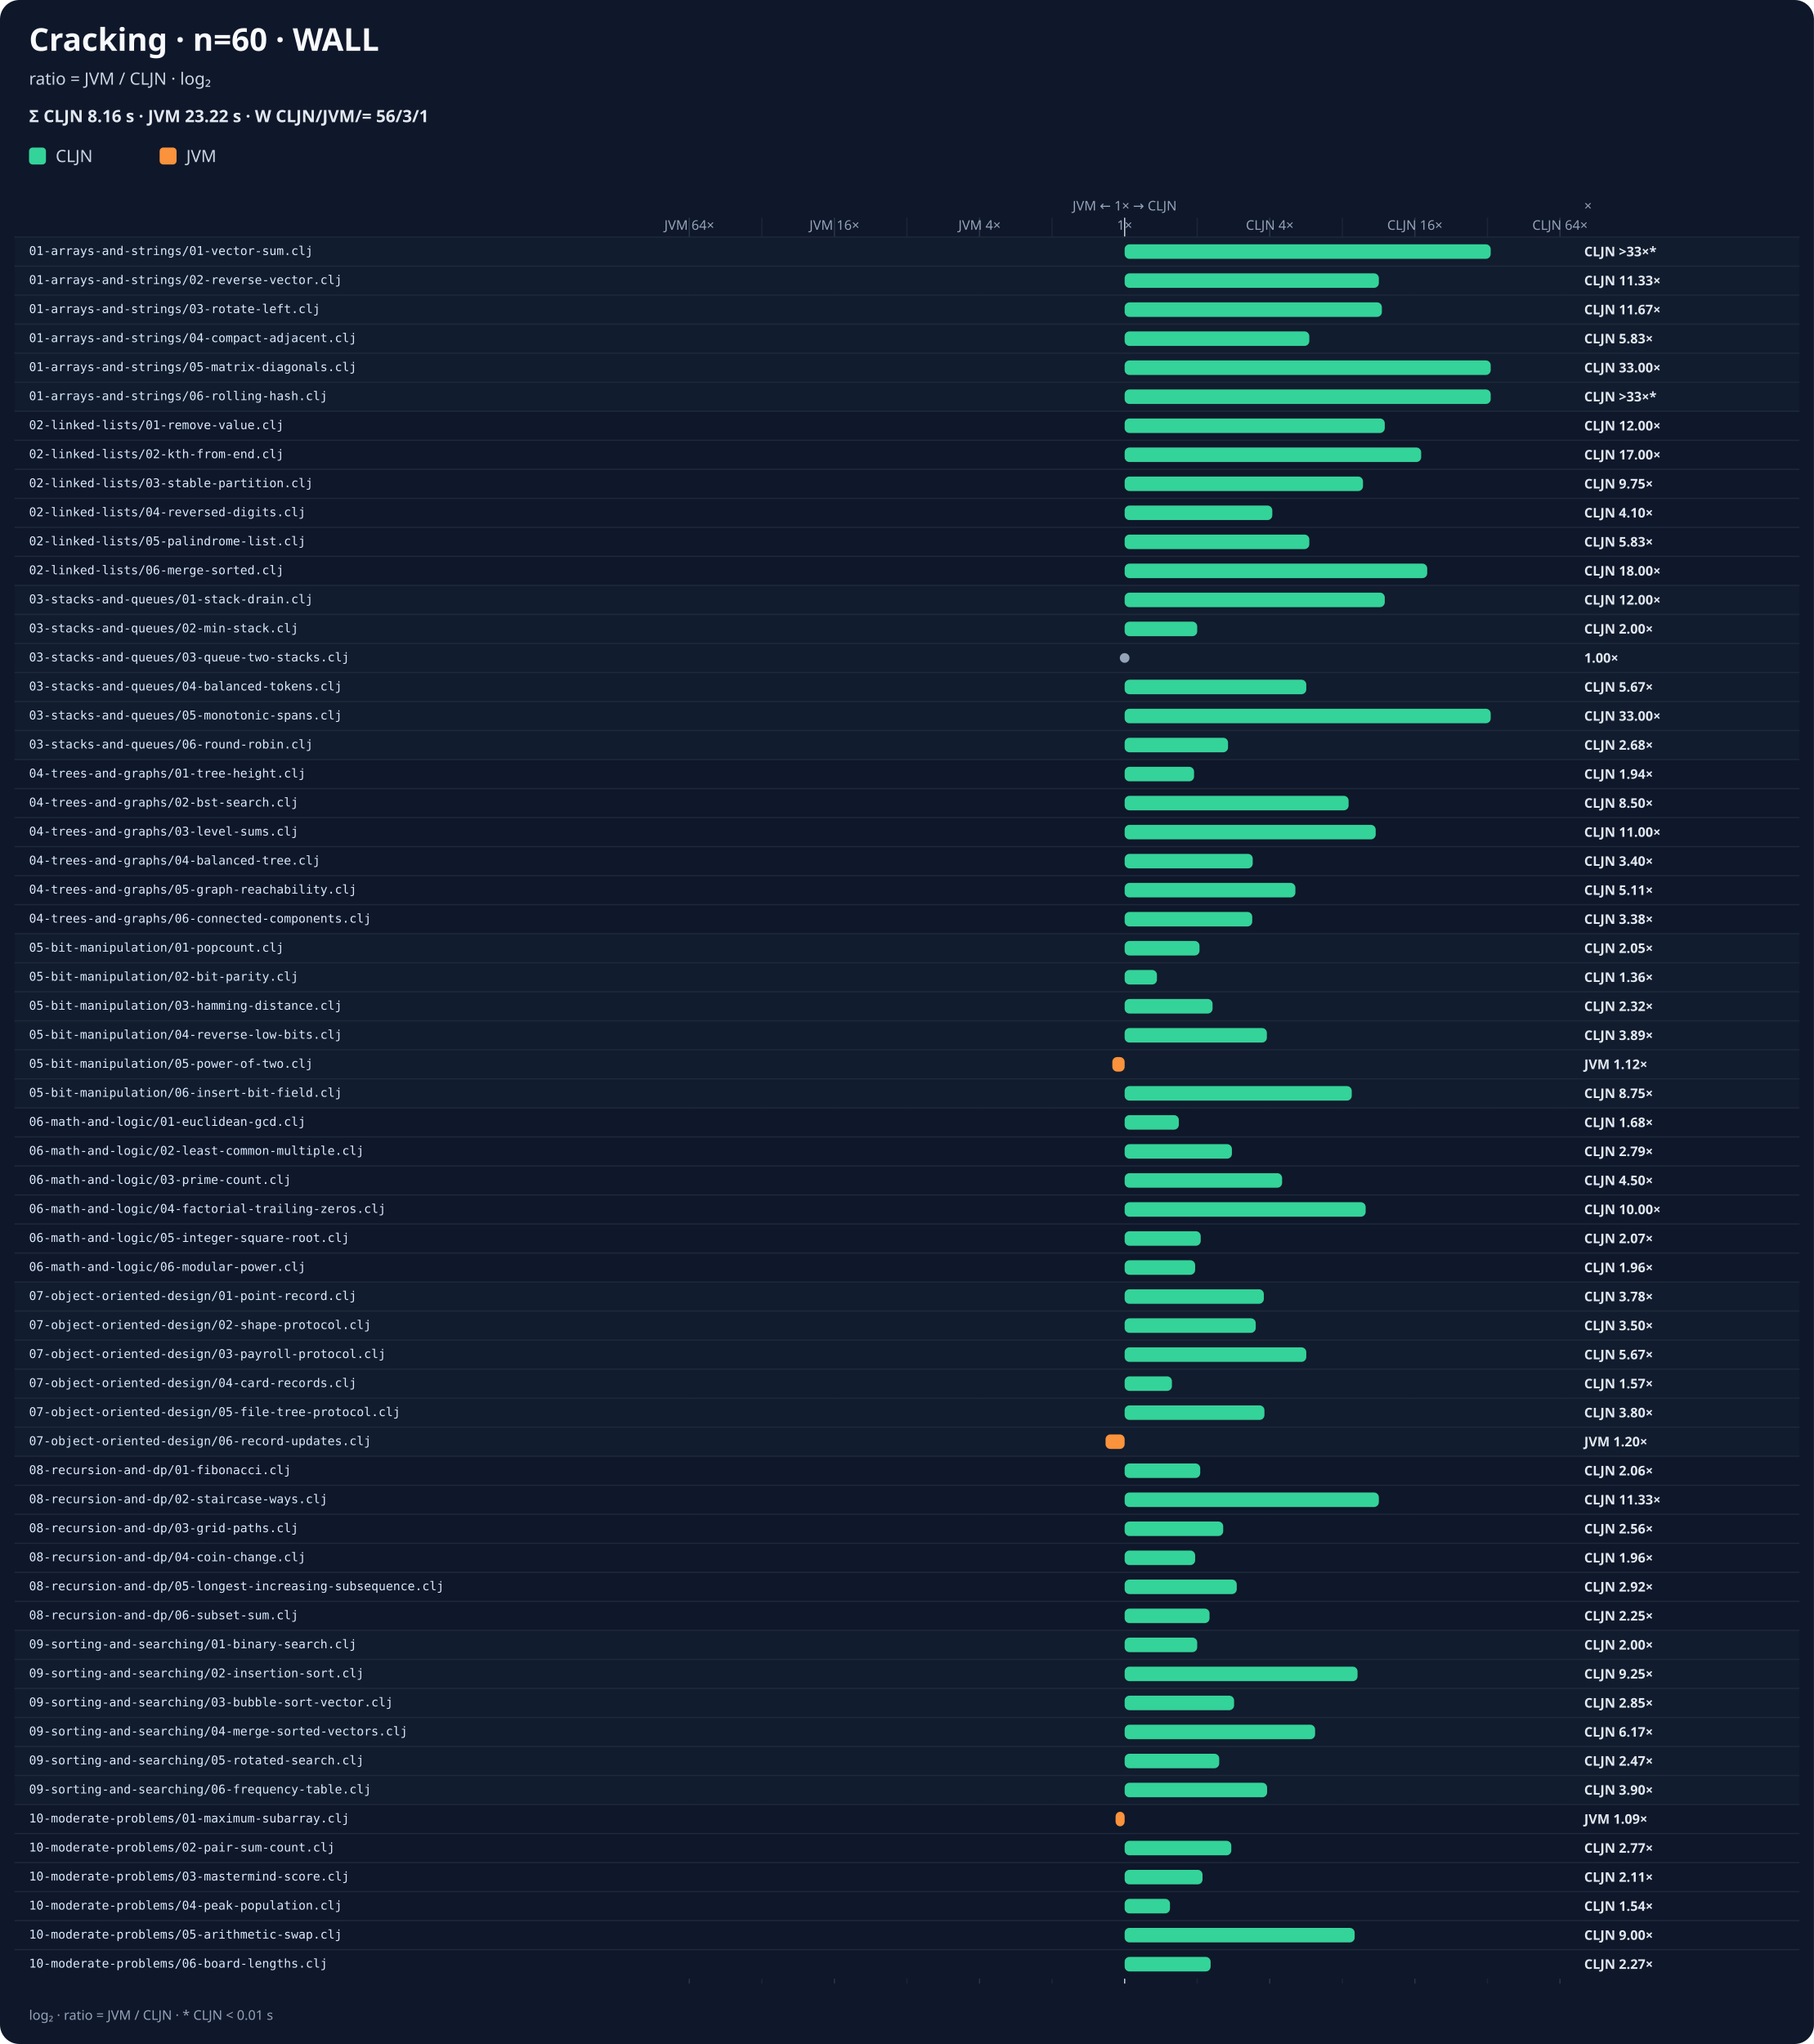
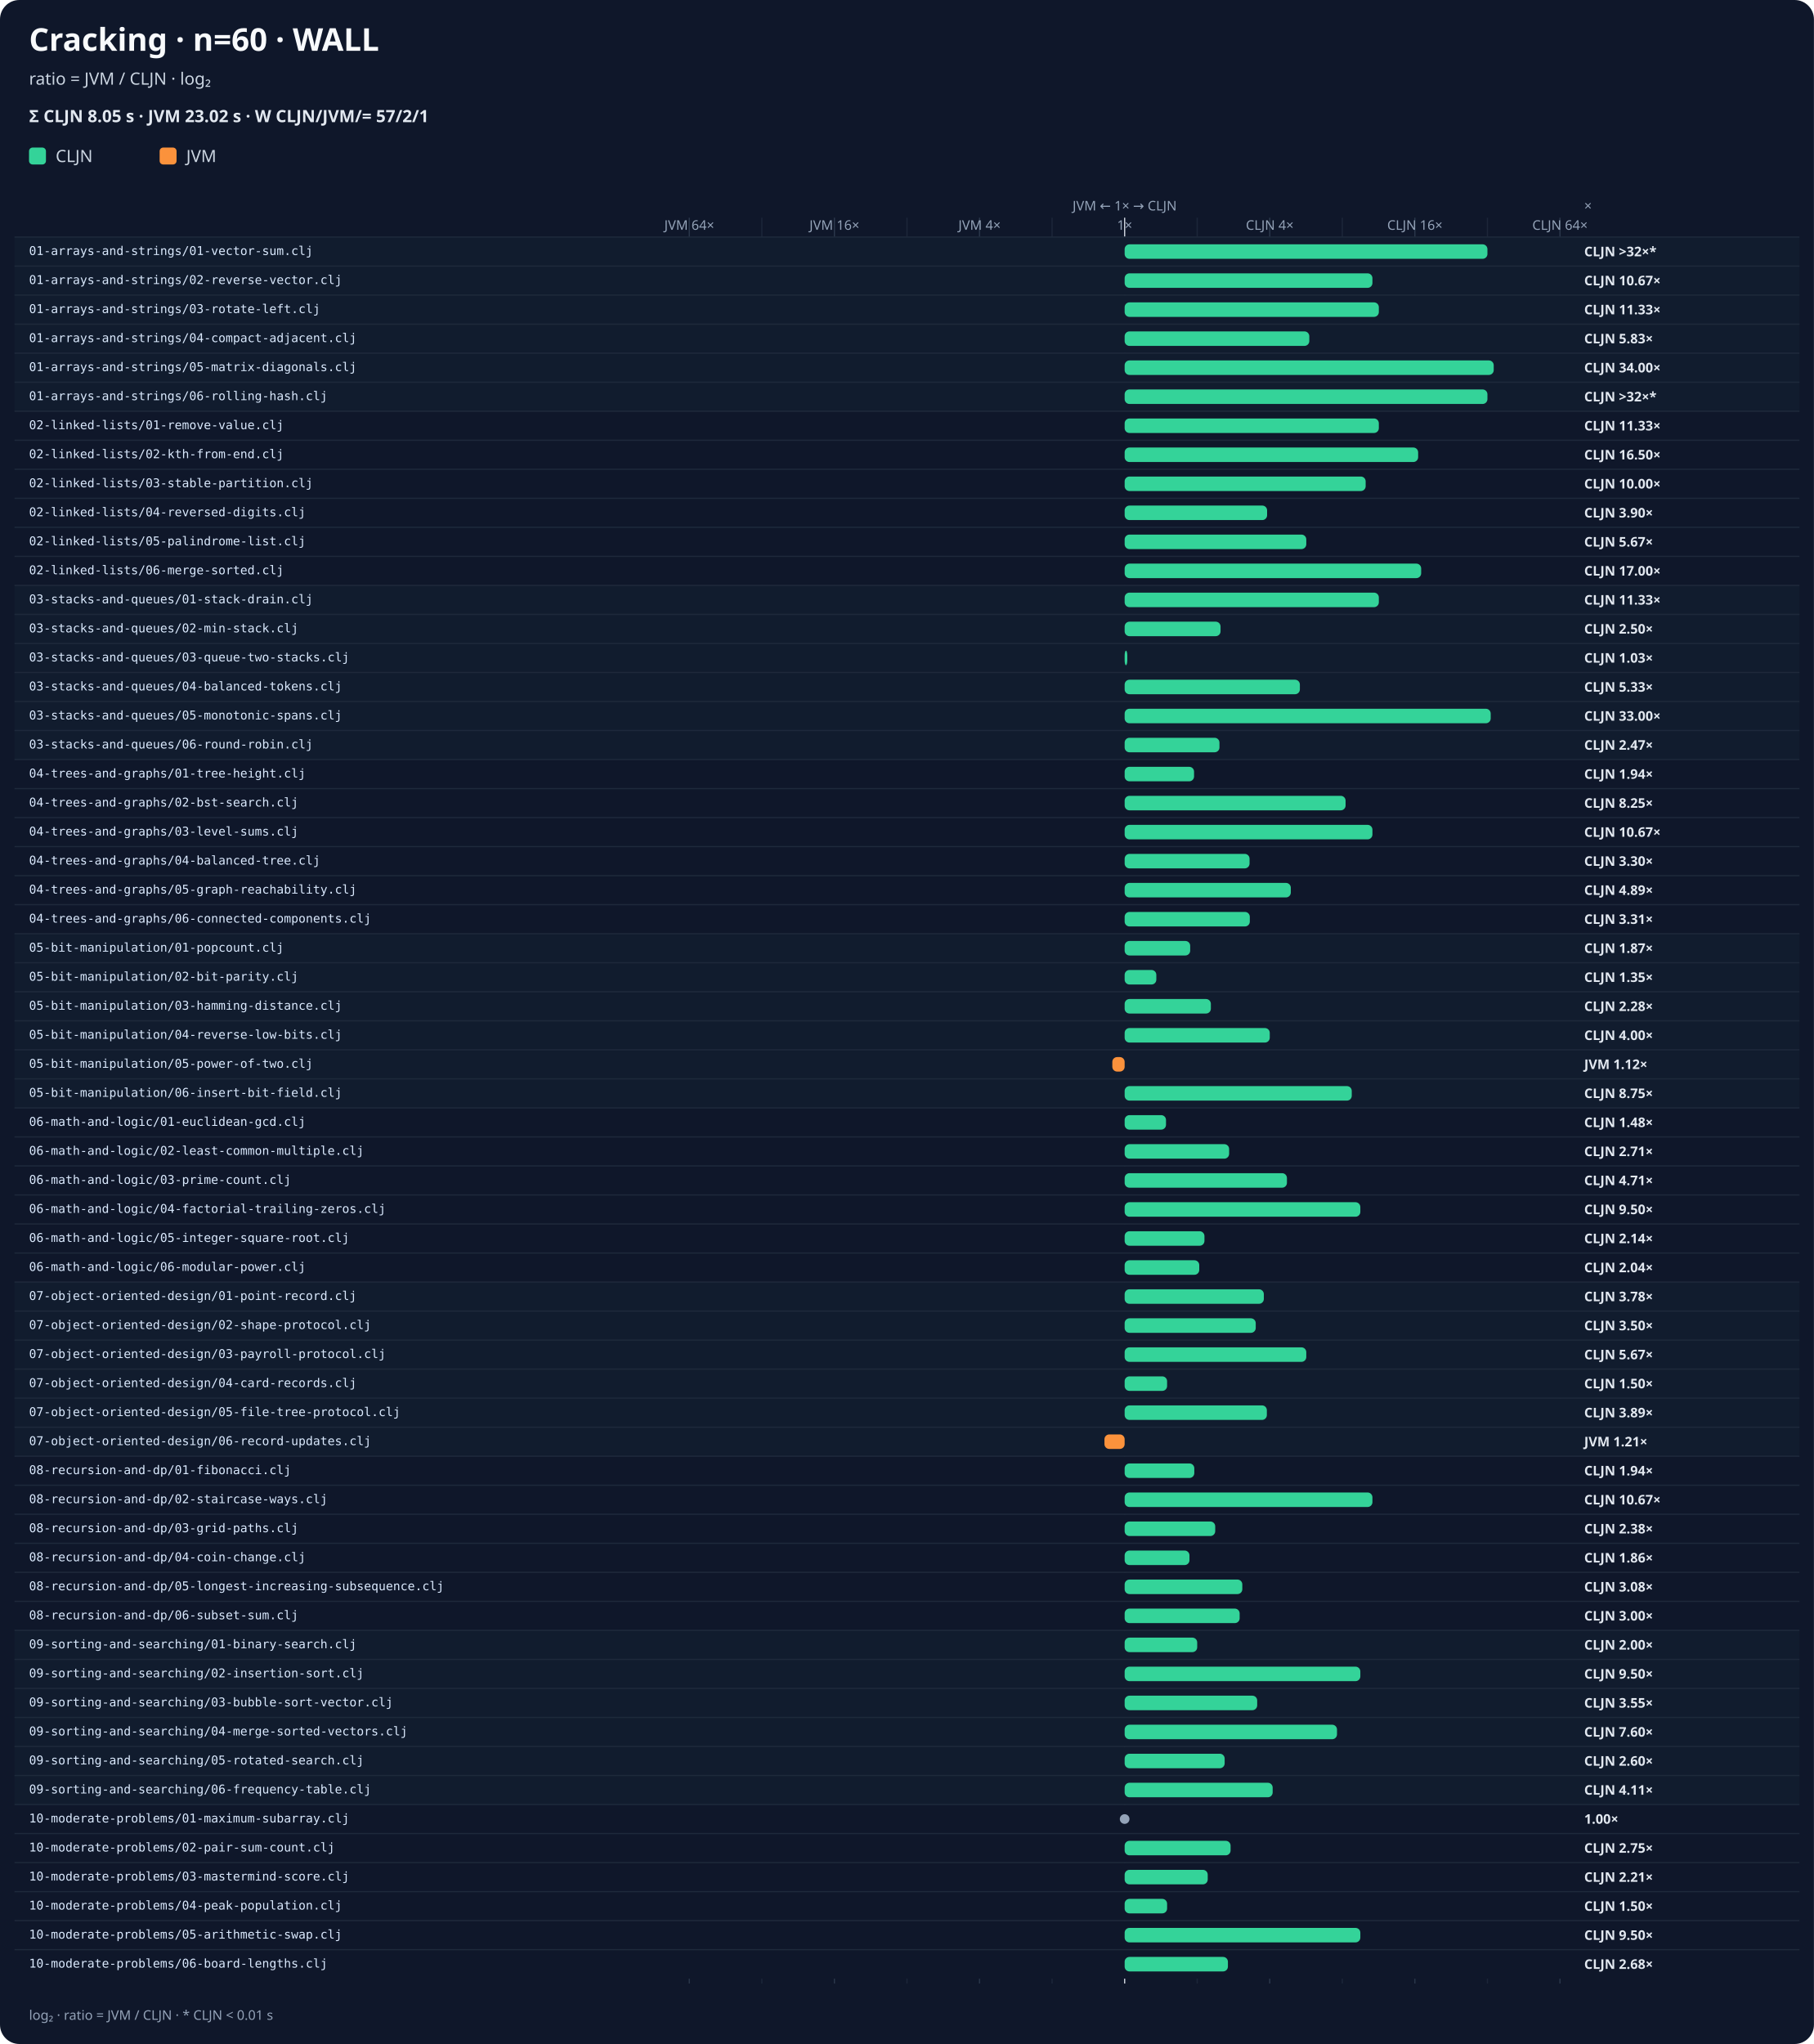
<svg xmlns="http://www.w3.org/2000/svg" width="1500" height="1690" viewBox="0 0 1500 1690" role="img" aria-labelledby="chart-title chart-desc">
  <style>
.title { fill: #f8fafc; font: 700 26px system-ui, sans-serif; }
.subtitle { fill: #cbd5e1; font: 14px system-ui, sans-serif; }
.summary { fill: #e2e8f0; font: 600 14px system-ui, sans-serif; }
.label { fill: #dbeafe; font: 10px ui-monospace, SFMono-Regular, Consolas, monospace; }
.value { fill: #e2e8f0; font: 600 11px system-ui, sans-serif; }
.axis { fill: #94a3b8; font: 11px system-ui, sans-serif; }
.footer { fill: #94a3b8; font: 11px system-ui, sans-serif; }
</style>
  <rect width="1500" height="1690" rx="16" fill="#0f172a" />
  <text x="24" y="42" class="title">Cracking · n=60 · WALL</text>
  <text x="24" y="70" class="subtitle">ratio = JVM / CLJN · log₂</text>
-   <text x="24" y="101" class="summary">Σ CLJN 8.16 s · JVM 23.22 s · W CLJN/JVM/= 56/3/1</text>
+   <text x="24" y="101" class="summary">Σ CLJN 8.05 s · JVM 23.02 s · W CLJN/JVM/= 57/2/1</text>
  <rect x="24" y="122" width="14" height="14" rx="3" fill="#34d399" />
  <text x="46" y="134" class="subtitle">CLJN</text>
  <rect x="132" y="122" width="14" height="14" rx="3" fill="#fb923c" />
  <text x="154" y="134" class="subtitle">JVM</text>
  <text x="930" y="174" class="axis" text-anchor="middle">JVM ← 1× → CLJN</text>
  <text x="1310" y="174" class="axis">×</text>
  <line x1="570.0" y1="180" x2="570.0" y2="1640" stroke="#334155" opacity="0.75" />
  <text x="570.0" y="190" class="axis" text-anchor="middle">JVM 64×</text>
  <line x1="630.0" y1="180" x2="630.0" y2="1640" stroke="#334155" opacity="0.35" />
  <line x1="690.0" y1="180" x2="690.0" y2="1640" stroke="#334155" opacity="0.75" />
  <text x="690.0" y="190" class="axis" text-anchor="middle">JVM 16×</text>
  <line x1="750.0" y1="180" x2="750.0" y2="1640" stroke="#334155" opacity="0.35" />
  <line x1="810.0" y1="180" x2="810.0" y2="1640" stroke="#334155" opacity="0.75" />
  <text x="810.0" y="190" class="axis" text-anchor="middle">JVM 4×</text>
  <line x1="870.0" y1="180" x2="870.0" y2="1640" stroke="#334155" opacity="0.35" />
  <line x1="930.0" y1="180" x2="930.0" y2="1640" stroke="#e2e8f0" opacity="0.90" />
  <text x="930.0" y="190" class="axis" text-anchor="middle">1×</text>
  <line x1="990.0" y1="180" x2="990.0" y2="1640" stroke="#334155" opacity="0.35" />
  <line x1="1050.0" y1="180" x2="1050.0" y2="1640" stroke="#334155" opacity="0.75" />
  <text x="1050.0" y="190" class="axis" text-anchor="middle">CLJN 4×</text>
  <line x1="1110.0" y1="180" x2="1110.0" y2="1640" stroke="#334155" opacity="0.35" />
  <line x1="1170.0" y1="180" x2="1170.0" y2="1640" stroke="#334155" opacity="0.75" />
  <text x="1170.0" y="190" class="axis" text-anchor="middle">CLJN 16×</text>
  <line x1="1230.0" y1="180" x2="1230.0" y2="1640" stroke="#334155" opacity="0.35" />
  <line x1="1290.0" y1="180" x2="1290.0" y2="1640" stroke="#334155" opacity="0.75" />
  <text x="1290.0" y="190" class="axis" text-anchor="middle">CLJN 64×</text>
  <rect x="12" y="196" width="1476" height="24" fill="#111c2e" />
  <line x1="12" y1="196" x2="1488" y2="196" stroke="#1e293b" />
  <text x="24" y="208.0" class="label" dominant-baseline="middle">01-arrays-and-strings/01-vector-sum.clj</text>
-   <rect x="930.0" y="202.0" width="302.7" height="12" rx="4" fill="#34d399" />
-   <text x="1310" y="208.0" class="value" dominant-baseline="middle">CLJN &gt;33×*</text>
+   <rect x="930.0" y="202.0" width="300.0" height="12" rx="4" fill="#34d399" />
+   <text x="1310" y="208.0" class="value" dominant-baseline="middle">CLJN &gt;32×*</text>
  <rect x="12" y="220" width="1476" height="24" fill="#111c2e" />
  <line x1="12" y1="220" x2="1488" y2="220" stroke="#1e293b" />
  <text x="24" y="232.0" class="label" dominant-baseline="middle">01-arrays-and-strings/02-reverse-vector.clj</text>
-   <rect x="930.0" y="226.0" width="210.2" height="12" rx="4" fill="#34d399" />
-   <text x="1310" y="232.0" class="value" dominant-baseline="middle">CLJN 11.33×</text>
+   <rect x="930.0" y="226.0" width="204.9" height="12" rx="4" fill="#34d399" />
+   <text x="1310" y="232.0" class="value" dominant-baseline="middle">CLJN 10.67×</text>
  <rect x="12" y="244" width="1476" height="24" fill="#111c2e" />
  <line x1="12" y1="244" x2="1488" y2="244" stroke="#1e293b" />
  <text x="24" y="256.0" class="label" dominant-baseline="middle">01-arrays-and-strings/03-rotate-left.clj</text>
-   <rect x="930.0" y="250.0" width="212.7" height="12" rx="4" fill="#34d399" />
-   <text x="1310" y="256.0" class="value" dominant-baseline="middle">CLJN 11.67×</text>
+   <rect x="930.0" y="250.0" width="210.2" height="12" rx="4" fill="#34d399" />
+   <text x="1310" y="256.0" class="value" dominant-baseline="middle">CLJN 11.33×</text>
  <rect x="12" y="268" width="1476" height="24" fill="#111c2e" />
  <line x1="12" y1="268" x2="1488" y2="268" stroke="#1e293b" />
  <text x="24" y="280.0" class="label" dominant-baseline="middle">01-arrays-and-strings/04-compact-adjacent.clj</text>
  <rect x="930.0" y="274.0" width="152.7" height="12" rx="4" fill="#34d399" />
  <text x="1310" y="280.0" class="value" dominant-baseline="middle">CLJN 5.83×</text>
  <rect x="12" y="292" width="1476" height="24" fill="#111c2e" />
  <line x1="12" y1="292" x2="1488" y2="292" stroke="#1e293b" />
  <text x="24" y="304.0" class="label" dominant-baseline="middle">01-arrays-and-strings/05-matrix-diagonals.clj</text>
-   <rect x="930.0" y="298.0" width="302.7" height="12" rx="4" fill="#34d399" />
-   <text x="1310" y="304.0" class="value" dominant-baseline="middle">CLJN 33.00×</text>
+   <rect x="930.0" y="298.0" width="305.2" height="12" rx="4" fill="#34d399" />
+   <text x="1310" y="304.0" class="value" dominant-baseline="middle">CLJN 34.00×</text>
  <rect x="12" y="316" width="1476" height="24" fill="#111c2e" />
  <line x1="12" y1="316" x2="1488" y2="316" stroke="#1e293b" />
  <text x="24" y="328.0" class="label" dominant-baseline="middle">01-arrays-and-strings/06-rolling-hash.clj</text>
-   <rect x="930.0" y="322.0" width="302.7" height="12" rx="4" fill="#34d399" />
-   <text x="1310" y="328.0" class="value" dominant-baseline="middle">CLJN &gt;33×*</text>
+   <rect x="930.0" y="322.0" width="300.0" height="12" rx="4" fill="#34d399" />
+   <text x="1310" y="328.0" class="value" dominant-baseline="middle">CLJN &gt;32×*</text>
  <rect x="12" y="340" width="1476" height="24" fill="#0f172a" />
  <line x1="12" y1="340" x2="1488" y2="340" stroke="#1e293b" />
  <text x="24" y="352.0" class="label" dominant-baseline="middle">02-linked-lists/01-remove-value.clj</text>
-   <rect x="930.0" y="346.0" width="215.1" height="12" rx="4" fill="#34d399" />
-   <text x="1310" y="352.0" class="value" dominant-baseline="middle">CLJN 12.00×</text>
+   <rect x="930.0" y="346.0" width="210.2" height="12" rx="4" fill="#34d399" />
+   <text x="1310" y="352.0" class="value" dominant-baseline="middle">CLJN 11.33×</text>
  <rect x="12" y="364" width="1476" height="24" fill="#0f172a" />
  <line x1="12" y1="364" x2="1488" y2="364" stroke="#1e293b" />
  <text x="24" y="376.0" class="label" dominant-baseline="middle">02-linked-lists/02-kth-from-end.clj</text>
-   <rect x="930.0" y="370.0" width="245.2" height="12" rx="4" fill="#34d399" />
-   <text x="1310" y="376.0" class="value" dominant-baseline="middle">CLJN 17.00×</text>
+   <rect x="930.0" y="370.0" width="242.7" height="12" rx="4" fill="#34d399" />
+   <text x="1310" y="376.0" class="value" dominant-baseline="middle">CLJN 16.50×</text>
  <rect x="12" y="388" width="1476" height="24" fill="#0f172a" />
  <line x1="12" y1="388" x2="1488" y2="388" stroke="#1e293b" />
  <text x="24" y="400.0" class="label" dominant-baseline="middle">02-linked-lists/03-stable-partition.clj</text>
-   <rect x="930.0" y="394.0" width="197.1" height="12" rx="4" fill="#34d399" />
-   <text x="1310" y="400.0" class="value" dominant-baseline="middle">CLJN 9.75×</text>
+   <rect x="930.0" y="394.0" width="199.3" height="12" rx="4" fill="#34d399" />
+   <text x="1310" y="400.0" class="value" dominant-baseline="middle">CLJN 10.00×</text>
  <rect x="12" y="412" width="1476" height="24" fill="#0f172a" />
  <line x1="12" y1="412" x2="1488" y2="412" stroke="#1e293b" />
  <text x="24" y="424.0" class="label" dominant-baseline="middle">02-linked-lists/04-reversed-digits.clj</text>
-   <rect x="930.0" y="418.0" width="122.1" height="12" rx="4" fill="#34d399" />
-   <text x="1310" y="424.0" class="value" dominant-baseline="middle">CLJN 4.10×</text>
+   <rect x="930.0" y="418.0" width="117.8" height="12" rx="4" fill="#34d399" />
+   <text x="1310" y="424.0" class="value" dominant-baseline="middle">CLJN 3.90×</text>
  <rect x="12" y="436" width="1476" height="24" fill="#0f172a" />
  <line x1="12" y1="436" x2="1488" y2="436" stroke="#1e293b" />
  <text x="24" y="448.0" class="label" dominant-baseline="middle">02-linked-lists/05-palindrome-list.clj</text>
-   <rect x="930.0" y="442.0" width="152.7" height="12" rx="4" fill="#34d399" />
-   <text x="1310" y="448.0" class="value" dominant-baseline="middle">CLJN 5.83×</text>
+   <rect x="930.0" y="442.0" width="150.2" height="12" rx="4" fill="#34d399" />
+   <text x="1310" y="448.0" class="value" dominant-baseline="middle">CLJN 5.67×</text>
  <rect x="12" y="460" width="1476" height="24" fill="#0f172a" />
  <line x1="12" y1="460" x2="1488" y2="460" stroke="#1e293b" />
  <text x="24" y="472.0" class="label" dominant-baseline="middle">02-linked-lists/06-merge-sorted.clj</text>
-   <rect x="930.0" y="466.0" width="250.2" height="12" rx="4" fill="#34d399" />
-   <text x="1310" y="472.0" class="value" dominant-baseline="middle">CLJN 18.00×</text>
+   <rect x="930.0" y="466.0" width="245.2" height="12" rx="4" fill="#34d399" />
+   <text x="1310" y="472.0" class="value" dominant-baseline="middle">CLJN 17.00×</text>
  <rect x="12" y="484" width="1476" height="24" fill="#111c2e" />
  <line x1="12" y1="484" x2="1488" y2="484" stroke="#1e293b" />
  <text x="24" y="496.0" class="label" dominant-baseline="middle">03-stacks-and-queues/01-stack-drain.clj</text>
-   <rect x="930.0" y="490.0" width="215.1" height="12" rx="4" fill="#34d399" />
-   <text x="1310" y="496.0" class="value" dominant-baseline="middle">CLJN 12.00×</text>
+   <rect x="930.0" y="490.0" width="210.2" height="12" rx="4" fill="#34d399" />
+   <text x="1310" y="496.0" class="value" dominant-baseline="middle">CLJN 11.33×</text>
  <rect x="12" y="508" width="1476" height="24" fill="#111c2e" />
  <line x1="12" y1="508" x2="1488" y2="508" stroke="#1e293b" />
  <text x="24" y="520.0" class="label" dominant-baseline="middle">03-stacks-and-queues/02-min-stack.clj</text>
-   <rect x="930.0" y="514.0" width="60.0" height="12" rx="4" fill="#34d399" />
-   <text x="1310" y="520.0" class="value" dominant-baseline="middle">CLJN 2.00×</text>
+   <rect x="930.0" y="514.0" width="79.3" height="12" rx="4" fill="#34d399" />
+   <text x="1310" y="520.0" class="value" dominant-baseline="middle">CLJN 2.50×</text>
  <rect x="12" y="532" width="1476" height="24" fill="#111c2e" />
  <line x1="12" y1="532" x2="1488" y2="532" stroke="#1e293b" />
  <text x="24" y="544.0" class="label" dominant-baseline="middle">03-stacks-and-queues/03-queue-two-stacks.clj</text>
-   <circle cx="930.0" cy="544.0" r="4" fill="#94a3b8" />
-   <text x="1310" y="544.0" class="value" dominant-baseline="middle">1.00×</text>
+   <rect x="930.0" y="538.0" width="2.2" height="12" rx="4" fill="#34d399" />
+   <text x="1310" y="544.0" class="value" dominant-baseline="middle">CLJN 1.03×</text>
  <rect x="12" y="556" width="1476" height="24" fill="#111c2e" />
  <line x1="12" y1="556" x2="1488" y2="556" stroke="#1e293b" />
  <text x="24" y="568.0" class="label" dominant-baseline="middle">03-stacks-and-queues/04-balanced-tokens.clj</text>
-   <rect x="930.0" y="562.0" width="150.2" height="12" rx="4" fill="#34d399" />
-   <text x="1310" y="568.0" class="value" dominant-baseline="middle">CLJN 5.67×</text>
+   <rect x="930.0" y="562.0" width="144.9" height="12" rx="4" fill="#34d399" />
+   <text x="1310" y="568.0" class="value" dominant-baseline="middle">CLJN 5.33×</text>
  <rect x="12" y="580" width="1476" height="24" fill="#111c2e" />
  <line x1="12" y1="580" x2="1488" y2="580" stroke="#1e293b" />
  <text x="24" y="592.0" class="label" dominant-baseline="middle">03-stacks-and-queues/05-monotonic-spans.clj</text>
  <rect x="930.0" y="586.0" width="302.7" height="12" rx="4" fill="#34d399" />
  <text x="1310" y="592.0" class="value" dominant-baseline="middle">CLJN 33.00×</text>
  <rect x="12" y="604" width="1476" height="24" fill="#111c2e" />
  <line x1="12" y1="604" x2="1488" y2="604" stroke="#1e293b" />
  <text x="24" y="616.0" class="label" dominant-baseline="middle">03-stacks-and-queues/06-round-robin.clj</text>
-   <rect x="930.0" y="610.0" width="85.5" height="12" rx="4" fill="#34d399" />
-   <text x="1310" y="616.0" class="value" dominant-baseline="middle">CLJN 2.68×</text>
+   <rect x="930.0" y="610.0" width="78.4" height="12" rx="4" fill="#34d399" />
+   <text x="1310" y="616.0" class="value" dominant-baseline="middle">CLJN 2.47×</text>
  <rect x="12" y="628" width="1476" height="24" fill="#0f172a" />
  <line x1="12" y1="628" x2="1488" y2="628" stroke="#1e293b" />
  <text x="24" y="640.0" class="label" dominant-baseline="middle">04-trees-and-graphs/01-tree-height.clj</text>
  <rect x="930.0" y="634.0" width="57.4" height="12" rx="4" fill="#34d399" />
  <text x="1310" y="640.0" class="value" dominant-baseline="middle">CLJN 1.94×</text>
  <rect x="12" y="652" width="1476" height="24" fill="#0f172a" />
  <line x1="12" y1="652" x2="1488" y2="652" stroke="#1e293b" />
  <text x="24" y="664.0" class="label" dominant-baseline="middle">04-trees-and-graphs/02-bst-search.clj</text>
-   <rect x="930.0" y="658.0" width="185.2" height="12" rx="4" fill="#34d399" />
-   <text x="1310" y="664.0" class="value" dominant-baseline="middle">CLJN 8.50×</text>
+   <rect x="930.0" y="658.0" width="182.7" height="12" rx="4" fill="#34d399" />
+   <text x="1310" y="664.0" class="value" dominant-baseline="middle">CLJN 8.25×</text>
  <rect x="12" y="676" width="1476" height="24" fill="#0f172a" />
  <line x1="12" y1="676" x2="1488" y2="676" stroke="#1e293b" />
  <text x="24" y="688.0" class="label" dominant-baseline="middle">04-trees-and-graphs/03-level-sums.clj</text>
-   <rect x="930.0" y="682.0" width="207.6" height="12" rx="4" fill="#34d399" />
-   <text x="1310" y="688.0" class="value" dominant-baseline="middle">CLJN 11.00×</text>
+   <rect x="930.0" y="682.0" width="204.9" height="12" rx="4" fill="#34d399" />
+   <text x="1310" y="688.0" class="value" dominant-baseline="middle">CLJN 10.67×</text>
  <rect x="12" y="700" width="1476" height="24" fill="#0f172a" />
  <line x1="12" y1="700" x2="1488" y2="700" stroke="#1e293b" />
  <text x="24" y="712.0" class="label" dominant-baseline="middle">04-trees-and-graphs/04-balanced-tree.clj</text>
-   <rect x="930.0" y="706.0" width="105.9" height="12" rx="4" fill="#34d399" />
-   <text x="1310" y="712.0" class="value" dominant-baseline="middle">CLJN 3.40×</text>
+   <rect x="930.0" y="706.0" width="103.3" height="12" rx="4" fill="#34d399" />
+   <text x="1310" y="712.0" class="value" dominant-baseline="middle">CLJN 3.30×</text>
  <rect x="12" y="724" width="1476" height="24" fill="#0f172a" />
  <line x1="12" y1="724" x2="1488" y2="724" stroke="#1e293b" />
  <text x="24" y="736.0" class="label" dominant-baseline="middle">04-trees-and-graphs/05-graph-reachability.clj</text>
-   <rect x="930.0" y="730.0" width="141.2" height="12" rx="4" fill="#34d399" />
-   <text x="1310" y="736.0" class="value" dominant-baseline="middle">CLJN 5.11×</text>
+   <rect x="930.0" y="730.0" width="137.4" height="12" rx="4" fill="#34d399" />
+   <text x="1310" y="736.0" class="value" dominant-baseline="middle">CLJN 4.89×</text>
  <rect x="12" y="748" width="1476" height="24" fill="#0f172a" />
  <line x1="12" y1="748" x2="1488" y2="748" stroke="#1e293b" />
  <text x="24" y="760.0" class="label" dominant-baseline="middle">04-trees-and-graphs/06-connected-components.clj</text>
-   <rect x="930.0" y="754.0" width="105.5" height="12" rx="4" fill="#34d399" />
-   <text x="1310" y="760.0" class="value" dominant-baseline="middle">CLJN 3.38×</text>
+   <rect x="930.0" y="754.0" width="103.5" height="12" rx="4" fill="#34d399" />
+   <text x="1310" y="760.0" class="value" dominant-baseline="middle">CLJN 3.31×</text>
  <rect x="12" y="772" width="1476" height="24" fill="#111c2e" />
  <line x1="12" y1="772" x2="1488" y2="772" stroke="#1e293b" />
  <text x="24" y="784.0" class="label" dominant-baseline="middle">05-bit-manipulation/01-popcount.clj</text>
-   <rect x="930.0" y="778.0" width="61.9" height="12" rx="4" fill="#34d399" />
-   <text x="1310" y="784.0" class="value" dominant-baseline="middle">CLJN 2.05×</text>
+   <rect x="930.0" y="778.0" width="54.2" height="12" rx="4" fill="#34d399" />
+   <text x="1310" y="784.0" class="value" dominant-baseline="middle">CLJN 1.87×</text>
  <rect x="12" y="796" width="1476" height="24" fill="#111c2e" />
  <line x1="12" y1="796" x2="1488" y2="796" stroke="#1e293b" />
  <text x="24" y="808.0" class="label" dominant-baseline="middle">05-bit-manipulation/02-bit-parity.clj</text>
-   <rect x="930.0" y="802.0" width="26.7" height="12" rx="4" fill="#34d399" />
-   <text x="1310" y="808.0" class="value" dominant-baseline="middle">CLJN 1.36×</text>
+   <rect x="930.0" y="802.0" width="26.2" height="12" rx="4" fill="#34d399" />
+   <text x="1310" y="808.0" class="value" dominant-baseline="middle">CLJN 1.35×</text>
  <rect x="12" y="820" width="1476" height="24" fill="#111c2e" />
  <line x1="12" y1="820" x2="1488" y2="820" stroke="#1e293b" />
  <text x="24" y="832.0" class="label" dominant-baseline="middle">05-bit-manipulation/03-hamming-distance.clj</text>
-   <rect x="930.0" y="826.0" width="72.7" height="12" rx="4" fill="#34d399" />
-   <text x="1310" y="832.0" class="value" dominant-baseline="middle">CLJN 2.32×</text>
+   <rect x="930.0" y="826.0" width="71.3" height="12" rx="4" fill="#34d399" />
+   <text x="1310" y="832.0" class="value" dominant-baseline="middle">CLJN 2.28×</text>
  <rect x="12" y="844" width="1476" height="24" fill="#111c2e" />
  <line x1="12" y1="844" x2="1488" y2="844" stroke="#1e293b" />
  <text x="24" y="856.0" class="label" dominant-baseline="middle">05-bit-manipulation/04-reverse-low-bits.clj</text>
-   <rect x="930.0" y="850.0" width="117.6" height="12" rx="4" fill="#34d399" />
-   <text x="1310" y="856.0" class="value" dominant-baseline="middle">CLJN 3.89×</text>
+   <rect x="930.0" y="850.0" width="120.0" height="12" rx="4" fill="#34d399" />
+   <text x="1310" y="856.0" class="value" dominant-baseline="middle">CLJN 4.00×</text>
  <rect x="12" y="868" width="1476" height="24" fill="#111c2e" />
  <line x1="12" y1="868" x2="1488" y2="868" stroke="#1e293b" />
  <text x="24" y="880.0" class="label" dominant-baseline="middle">05-bit-manipulation/05-power-of-two.clj</text>
  <rect x="919.8" y="874.0" width="10.2" height="12" rx="4" fill="#fb923c" />
  <text x="1310" y="880.0" class="value" dominant-baseline="middle">JVM 1.12×</text>
  <rect x="12" y="892" width="1476" height="24" fill="#111c2e" />
  <line x1="12" y1="892" x2="1488" y2="892" stroke="#1e293b" />
  <text x="24" y="904.0" class="label" dominant-baseline="middle">05-bit-manipulation/06-insert-bit-field.clj</text>
  <rect x="930.0" y="898.0" width="187.8" height="12" rx="4" fill="#34d399" />
  <text x="1310" y="904.0" class="value" dominant-baseline="middle">CLJN 8.75×</text>
  <rect x="12" y="916" width="1476" height="24" fill="#0f172a" />
  <line x1="12" y1="916" x2="1488" y2="916" stroke="#1e293b" />
  <text x="24" y="928.0" class="label" dominant-baseline="middle">06-math-and-logic/01-euclidean-gcd.clj</text>
-   <rect x="930.0" y="922.0" width="44.8" height="12" rx="4" fill="#34d399" />
-   <text x="1310" y="928.0" class="value" dominant-baseline="middle">CLJN 1.68×</text>
+   <rect x="930.0" y="922.0" width="34.2" height="12" rx="4" fill="#34d399" />
+   <text x="1310" y="928.0" class="value" dominant-baseline="middle">CLJN 1.48×</text>
  <rect x="12" y="940" width="1476" height="24" fill="#0f172a" />
  <line x1="12" y1="940" x2="1488" y2="940" stroke="#1e293b" />
  <text x="24" y="952.0" class="label" dominant-baseline="middle">06-math-and-logic/02-least-common-multiple.clj</text>
-   <rect x="930.0" y="946.0" width="88.7" height="12" rx="4" fill="#34d399" />
-   <text x="1310" y="952.0" class="value" dominant-baseline="middle">CLJN 2.79×</text>
+   <rect x="930.0" y="946.0" width="86.4" height="12" rx="4" fill="#34d399" />
+   <text x="1310" y="952.0" class="value" dominant-baseline="middle">CLJN 2.71×</text>
  <rect x="12" y="964" width="1476" height="24" fill="#0f172a" />
  <line x1="12" y1="964" x2="1488" y2="964" stroke="#1e293b" />
  <text x="24" y="976.0" class="label" dominant-baseline="middle">06-math-and-logic/03-prime-count.clj</text>
-   <rect x="930.0" y="970.0" width="130.2" height="12" rx="4" fill="#34d399" />
-   <text x="1310" y="976.0" class="value" dominant-baseline="middle">CLJN 4.50×</text>
+   <rect x="930.0" y="970.0" width="134.2" height="12" rx="4" fill="#34d399" />
+   <text x="1310" y="976.0" class="value" dominant-baseline="middle">CLJN 4.71×</text>
  <rect x="12" y="988" width="1476" height="24" fill="#0f172a" />
  <line x1="12" y1="988" x2="1488" y2="988" stroke="#1e293b" />
  <text x="24" y="1000.0" class="label" dominant-baseline="middle">06-math-and-logic/04-factorial-trailing-zeros.clj</text>
-   <rect x="930.0" y="994.0" width="199.3" height="12" rx="4" fill="#34d399" />
-   <text x="1310" y="1000.0" class="value" dominant-baseline="middle">CLJN 10.00×</text>
+   <rect x="930.0" y="994.0" width="194.9" height="12" rx="4" fill="#34d399" />
+   <text x="1310" y="1000.0" class="value" dominant-baseline="middle">CLJN 9.50×</text>
  <rect x="12" y="1012" width="1476" height="24" fill="#0f172a" />
  <line x1="12" y1="1012" x2="1488" y2="1012" stroke="#1e293b" />
  <text x="24" y="1024.0" class="label" dominant-baseline="middle">06-math-and-logic/05-integer-square-root.clj</text>
-   <rect x="930.0" y="1018.0" width="62.9" height="12" rx="4" fill="#34d399" />
-   <text x="1310" y="1024.0" class="value" dominant-baseline="middle">CLJN 2.07×</text>
+   <rect x="930.0" y="1018.0" width="66.0" height="12" rx="4" fill="#34d399" />
+   <text x="1310" y="1024.0" class="value" dominant-baseline="middle">CLJN 2.14×</text>
  <rect x="12" y="1036" width="1476" height="24" fill="#0f172a" />
  <line x1="12" y1="1036" x2="1488" y2="1036" stroke="#1e293b" />
  <text x="24" y="1048.0" class="label" dominant-baseline="middle">06-math-and-logic/06-modular-power.clj</text>
-   <rect x="930.0" y="1042.0" width="58.3" height="12" rx="4" fill="#34d399" />
-   <text x="1310" y="1048.0" class="value" dominant-baseline="middle">CLJN 1.96×</text>
+   <rect x="930.0" y="1042.0" width="61.7" height="12" rx="4" fill="#34d399" />
+   <text x="1310" y="1048.0" class="value" dominant-baseline="middle">CLJN 2.04×</text>
  <rect x="12" y="1060" width="1476" height="24" fill="#111c2e" />
  <line x1="12" y1="1060" x2="1488" y2="1060" stroke="#1e293b" />
  <text x="24" y="1072.0" class="label" dominant-baseline="middle">07-object-oriented-design/01-point-record.clj</text>
  <rect x="930.0" y="1066.0" width="115.1" height="12" rx="4" fill="#34d399" />
  <text x="1310" y="1072.0" class="value" dominant-baseline="middle">CLJN 3.78×</text>
  <rect x="12" y="1084" width="1476" height="24" fill="#111c2e" />
  <line x1="12" y1="1084" x2="1488" y2="1084" stroke="#1e293b" />
  <text x="24" y="1096.0" class="label" dominant-baseline="middle">07-object-oriented-design/02-shape-protocol.clj</text>
  <rect x="930.0" y="1090.0" width="108.4" height="12" rx="4" fill="#34d399" />
  <text x="1310" y="1096.0" class="value" dominant-baseline="middle">CLJN 3.50×</text>
  <rect x="12" y="1108" width="1476" height="24" fill="#111c2e" />
  <line x1="12" y1="1108" x2="1488" y2="1108" stroke="#1e293b" />
  <text x="24" y="1120.0" class="label" dominant-baseline="middle">07-object-oriented-design/03-payroll-protocol.clj</text>
  <rect x="930.0" y="1114.0" width="150.2" height="12" rx="4" fill="#34d399" />
  <text x="1310" y="1120.0" class="value" dominant-baseline="middle">CLJN 5.67×</text>
  <rect x="12" y="1132" width="1476" height="24" fill="#111c2e" />
  <line x1="12" y1="1132" x2="1488" y2="1132" stroke="#1e293b" />
  <text x="24" y="1144.0" class="label" dominant-baseline="middle">07-object-oriented-design/04-card-records.clj</text>
-   <rect x="930.0" y="1138.0" width="39.1" height="12" rx="4" fill="#34d399" />
-   <text x="1310" y="1144.0" class="value" dominant-baseline="middle">CLJN 1.57×</text>
+   <rect x="930.0" y="1138.0" width="35.1" height="12" rx="4" fill="#34d399" />
+   <text x="1310" y="1144.0" class="value" dominant-baseline="middle">CLJN 1.50×</text>
  <rect x="12" y="1156" width="1476" height="24" fill="#111c2e" />
  <line x1="12" y1="1156" x2="1488" y2="1156" stroke="#1e293b" />
  <text x="24" y="1168.0" class="label" dominant-baseline="middle">07-object-oriented-design/05-file-tree-protocol.clj</text>
-   <rect x="930.0" y="1162.0" width="115.6" height="12" rx="4" fill="#34d399" />
-   <text x="1310" y="1168.0" class="value" dominant-baseline="middle">CLJN 3.80×</text>
+   <rect x="930.0" y="1162.0" width="117.6" height="12" rx="4" fill="#34d399" />
+   <text x="1310" y="1168.0" class="value" dominant-baseline="middle">CLJN 3.89×</text>
  <rect x="12" y="1180" width="1476" height="24" fill="#111c2e" />
  <line x1="12" y1="1180" x2="1488" y2="1180" stroke="#1e293b" />
  <text x="24" y="1192.0" class="label" dominant-baseline="middle">07-object-oriented-design/06-record-updates.clj</text>
-   <rect x="914.2" y="1186.0" width="15.8" height="12" rx="4" fill="#fb923c" />
-   <text x="1310" y="1192.0" class="value" dominant-baseline="middle">JVM 1.20×</text>
+   <rect x="913.3" y="1186.0" width="16.7" height="12" rx="4" fill="#fb923c" />
+   <text x="1310" y="1192.0" class="value" dominant-baseline="middle">JVM 1.21×</text>
  <rect x="12" y="1204" width="1476" height="24" fill="#0f172a" />
  <line x1="12" y1="1204" x2="1488" y2="1204" stroke="#1e293b" />
  <text x="24" y="1216.0" class="label" dominant-baseline="middle">08-recursion-and-dp/01-fibonacci.clj</text>
-   <rect x="930.0" y="1210.0" width="62.5" height="12" rx="4" fill="#34d399" />
-   <text x="1310" y="1216.0" class="value" dominant-baseline="middle">CLJN 2.06×</text>
+   <rect x="930.0" y="1210.0" width="57.6" height="12" rx="4" fill="#34d399" />
+   <text x="1310" y="1216.0" class="value" dominant-baseline="middle">CLJN 1.94×</text>
  <rect x="12" y="1228" width="1476" height="24" fill="#0f172a" />
  <line x1="12" y1="1228" x2="1488" y2="1228" stroke="#1e293b" />
  <text x="24" y="1240.0" class="label" dominant-baseline="middle">08-recursion-and-dp/02-staircase-ways.clj</text>
-   <rect x="930.0" y="1234.0" width="210.2" height="12" rx="4" fill="#34d399" />
-   <text x="1310" y="1240.0" class="value" dominant-baseline="middle">CLJN 11.33×</text>
+   <rect x="930.0" y="1234.0" width="204.9" height="12" rx="4" fill="#34d399" />
+   <text x="1310" y="1240.0" class="value" dominant-baseline="middle">CLJN 10.67×</text>
  <rect x="12" y="1252" width="1476" height="24" fill="#0f172a" />
  <line x1="12" y1="1252" x2="1488" y2="1252" stroke="#1e293b" />
  <text x="24" y="1264.0" class="label" dominant-baseline="middle">08-recursion-and-dp/03-grid-paths.clj</text>
-   <rect x="930.0" y="1258.0" width="81.5" height="12" rx="4" fill="#34d399" />
-   <text x="1310" y="1264.0" class="value" dominant-baseline="middle">CLJN 2.56×</text>
+   <rect x="930.0" y="1258.0" width="74.9" height="12" rx="4" fill="#34d399" />
+   <text x="1310" y="1264.0" class="value" dominant-baseline="middle">CLJN 2.38×</text>
  <rect x="12" y="1276" width="1476" height="24" fill="#0f172a" />
  <line x1="12" y1="1276" x2="1488" y2="1276" stroke="#1e293b" />
  <text x="24" y="1288.0" class="label" dominant-baseline="middle">08-recursion-and-dp/04-coin-change.clj</text>
-   <rect x="930.0" y="1282.0" width="58.3" height="12" rx="4" fill="#34d399" />
-   <text x="1310" y="1288.0" class="value" dominant-baseline="middle">CLJN 1.96×</text>
+   <rect x="930.0" y="1282.0" width="53.6" height="12" rx="4" fill="#34d399" />
+   <text x="1310" y="1288.0" class="value" dominant-baseline="middle">CLJN 1.86×</text>
  <rect x="12" y="1300" width="1476" height="24" fill="#0f172a" />
  <line x1="12" y1="1300" x2="1488" y2="1300" stroke="#1e293b" />
  <text x="24" y="1312.0" class="label" dominant-baseline="middle">08-recursion-and-dp/05-longest-increasing-subsequence.clj</text>
-   <rect x="930.0" y="1306.0" width="92.7" height="12" rx="4" fill="#34d399" />
-   <text x="1310" y="1312.0" class="value" dominant-baseline="middle">CLJN 2.92×</text>
+   <rect x="930.0" y="1306.0" width="97.3" height="12" rx="4" fill="#34d399" />
+   <text x="1310" y="1312.0" class="value" dominant-baseline="middle">CLJN 3.08×</text>
  <rect x="12" y="1324" width="1476" height="24" fill="#0f172a" />
  <line x1="12" y1="1324" x2="1488" y2="1324" stroke="#1e293b" />
  <text x="24" y="1336.0" class="label" dominant-baseline="middle">08-recursion-and-dp/06-subset-sum.clj</text>
-   <rect x="930.0" y="1330.0" width="70.2" height="12" rx="4" fill="#34d399" />
-   <text x="1310" y="1336.0" class="value" dominant-baseline="middle">CLJN 2.25×</text>
+   <rect x="930.0" y="1330.0" width="95.1" height="12" rx="4" fill="#34d399" />
+   <text x="1310" y="1336.0" class="value" dominant-baseline="middle">CLJN 3.00×</text>
  <rect x="12" y="1348" width="1476" height="24" fill="#111c2e" />
  <line x1="12" y1="1348" x2="1488" y2="1348" stroke="#1e293b" />
  <text x="24" y="1360.0" class="label" dominant-baseline="middle">09-sorting-and-searching/01-binary-search.clj</text>
  <rect x="930.0" y="1354.0" width="60.0" height="12" rx="4" fill="#34d399" />
  <text x="1310" y="1360.0" class="value" dominant-baseline="middle">CLJN 2.00×</text>
  <rect x="12" y="1372" width="1476" height="24" fill="#111c2e" />
  <line x1="12" y1="1372" x2="1488" y2="1372" stroke="#1e293b" />
  <text x="24" y="1384.0" class="label" dominant-baseline="middle">09-sorting-and-searching/02-insertion-sort.clj</text>
-   <rect x="930.0" y="1378.0" width="192.6" height="12" rx="4" fill="#34d399" />
-   <text x="1310" y="1384.0" class="value" dominant-baseline="middle">CLJN 9.25×</text>
+   <rect x="930.0" y="1378.0" width="194.9" height="12" rx="4" fill="#34d399" />
+   <text x="1310" y="1384.0" class="value" dominant-baseline="middle">CLJN 9.50×</text>
  <rect x="12" y="1396" width="1476" height="24" fill="#111c2e" />
  <line x1="12" y1="1396" x2="1488" y2="1396" stroke="#1e293b" />
  <text x="24" y="1408.0" class="label" dominant-baseline="middle">09-sorting-and-searching/03-bubble-sort-vector.clj</text>
-   <rect x="930.0" y="1402.0" width="90.5" height="12" rx="4" fill="#34d399" />
-   <text x="1310" y="1408.0" class="value" dominant-baseline="middle">CLJN 2.85×</text>
+   <rect x="930.0" y="1402.0" width="109.6" height="12" rx="4" fill="#34d399" />
+   <text x="1310" y="1408.0" class="value" dominant-baseline="middle">CLJN 3.55×</text>
  <rect x="12" y="1420" width="1476" height="24" fill="#111c2e" />
  <line x1="12" y1="1420" x2="1488" y2="1420" stroke="#1e293b" />
  <text x="24" y="1432.0" class="label" dominant-baseline="middle">09-sorting-and-searching/04-merge-sorted-vectors.clj</text>
-   <rect x="930.0" y="1426.0" width="157.5" height="12" rx="4" fill="#34d399" />
-   <text x="1310" y="1432.0" class="value" dominant-baseline="middle">CLJN 6.17×</text>
+   <rect x="930.0" y="1426.0" width="175.6" height="12" rx="4" fill="#34d399" />
+   <text x="1310" y="1432.0" class="value" dominant-baseline="middle">CLJN 7.60×</text>
  <rect x="12" y="1444" width="1476" height="24" fill="#111c2e" />
  <line x1="12" y1="1444" x2="1488" y2="1444" stroke="#1e293b" />
  <text x="24" y="1456.0" class="label" dominant-baseline="middle">09-sorting-and-searching/05-rotated-search.clj</text>
-   <rect x="930.0" y="1450.0" width="78.2" height="12" rx="4" fill="#34d399" />
-   <text x="1310" y="1456.0" class="value" dominant-baseline="middle">CLJN 2.47×</text>
+   <rect x="930.0" y="1450.0" width="82.7" height="12" rx="4" fill="#34d399" />
+   <text x="1310" y="1456.0" class="value" dominant-baseline="middle">CLJN 2.60×</text>
  <rect x="12" y="1468" width="1476" height="24" fill="#111c2e" />
  <line x1="12" y1="1468" x2="1488" y2="1468" stroke="#1e293b" />
  <text x="24" y="1480.0" class="label" dominant-baseline="middle">09-sorting-and-searching/06-frequency-table.clj</text>
-   <rect x="930.0" y="1474.0" width="117.8" height="12" rx="4" fill="#34d399" />
-   <text x="1310" y="1480.0" class="value" dominant-baseline="middle">CLJN 3.90×</text>
+   <rect x="930.0" y="1474.0" width="122.4" height="12" rx="4" fill="#34d399" />
+   <text x="1310" y="1480.0" class="value" dominant-baseline="middle">CLJN 4.11×</text>
  <rect x="12" y="1492" width="1476" height="24" fill="#0f172a" />
  <line x1="12" y1="1492" x2="1488" y2="1492" stroke="#1e293b" />
  <text x="24" y="1504.0" class="label" dominant-baseline="middle">10-moderate-problems/01-maximum-subarray.clj</text>
-   <rect x="922.5" y="1498.0" width="7.5" height="12" rx="4" fill="#fb923c" />
-   <text x="1310" y="1504.0" class="value" dominant-baseline="middle">JVM 1.09×</text>
+   <circle cx="930.0" cy="1504.0" r="4" fill="#94a3b8" />
+   <text x="1310" y="1504.0" class="value" dominant-baseline="middle">1.00×</text>
  <rect x="12" y="1516" width="1476" height="24" fill="#0f172a" />
  <line x1="12" y1="1516" x2="1488" y2="1516" stroke="#1e293b" />
  <text x="24" y="1528.0" class="label" dominant-baseline="middle">10-moderate-problems/02-pair-sum-count.clj</text>
-   <rect x="930.0" y="1522.0" width="88.2" height="12" rx="4" fill="#34d399" />
-   <text x="1310" y="1528.0" class="value" dominant-baseline="middle">CLJN 2.77×</text>
+   <rect x="930.0" y="1522.0" width="87.6" height="12" rx="4" fill="#34d399" />
+   <text x="1310" y="1528.0" class="value" dominant-baseline="middle">CLJN 2.75×</text>
  <rect x="12" y="1540" width="1476" height="24" fill="#0f172a" />
  <line x1="12" y1="1540" x2="1488" y2="1540" stroke="#1e293b" />
  <text x="24" y="1552.0" class="label" dominant-baseline="middle">10-moderate-problems/03-mastermind-score.clj</text>
-   <rect x="930.0" y="1546.0" width="64.4" height="12" rx="4" fill="#34d399" />
-   <text x="1310" y="1552.0" class="value" dominant-baseline="middle">CLJN 2.11×</text>
+   <rect x="930.0" y="1546.0" width="68.7" height="12" rx="4" fill="#34d399" />
+   <text x="1310" y="1552.0" class="value" dominant-baseline="middle">CLJN 2.21×</text>
  <rect x="12" y="1564" width="1476" height="24" fill="#0f172a" />
  <line x1="12" y1="1564" x2="1488" y2="1564" stroke="#1e293b" />
  <text x="24" y="1576.0" class="label" dominant-baseline="middle">10-moderate-problems/04-peak-population.clj</text>
-   <rect x="930.0" y="1570.0" width="37.5" height="12" rx="4" fill="#34d399" />
-   <text x="1310" y="1576.0" class="value" dominant-baseline="middle">CLJN 1.54×</text>
+   <rect x="930.0" y="1570.0" width="35.1" height="12" rx="4" fill="#34d399" />
+   <text x="1310" y="1576.0" class="value" dominant-baseline="middle">CLJN 1.50×</text>
  <rect x="12" y="1588" width="1476" height="24" fill="#0f172a" />
  <line x1="12" y1="1588" x2="1488" y2="1588" stroke="#1e293b" />
  <text x="24" y="1600.0" class="label" dominant-baseline="middle">10-moderate-problems/05-arithmetic-swap.clj</text>
-   <rect x="930.0" y="1594.0" width="190.2" height="12" rx="4" fill="#34d399" />
-   <text x="1310" y="1600.0" class="value" dominant-baseline="middle">CLJN 9.00×</text>
+   <rect x="930.0" y="1594.0" width="194.9" height="12" rx="4" fill="#34d399" />
+   <text x="1310" y="1600.0" class="value" dominant-baseline="middle">CLJN 9.50×</text>
  <rect x="12" y="1612" width="1476" height="24" fill="#0f172a" />
  <line x1="12" y1="1612" x2="1488" y2="1612" stroke="#1e293b" />
  <text x="24" y="1624.0" class="label" dominant-baseline="middle">10-moderate-problems/06-board-lengths.clj</text>
-   <rect x="930.0" y="1618.0" width="71.1" height="12" rx="4" fill="#34d399" />
-   <text x="1310" y="1624.0" class="value" dominant-baseline="middle">CLJN 2.27×</text>
+   <rect x="930.0" y="1618.0" width="85.4" height="12" rx="4" fill="#34d399" />
+   <text x="1310" y="1624.0" class="value" dominant-baseline="middle">CLJN 2.68×</text>
  <text x="24" y="1670" class="footer">log₂ · ratio = JVM / CLJN · * CLJN &lt; 0.01 s</text>
</svg>
